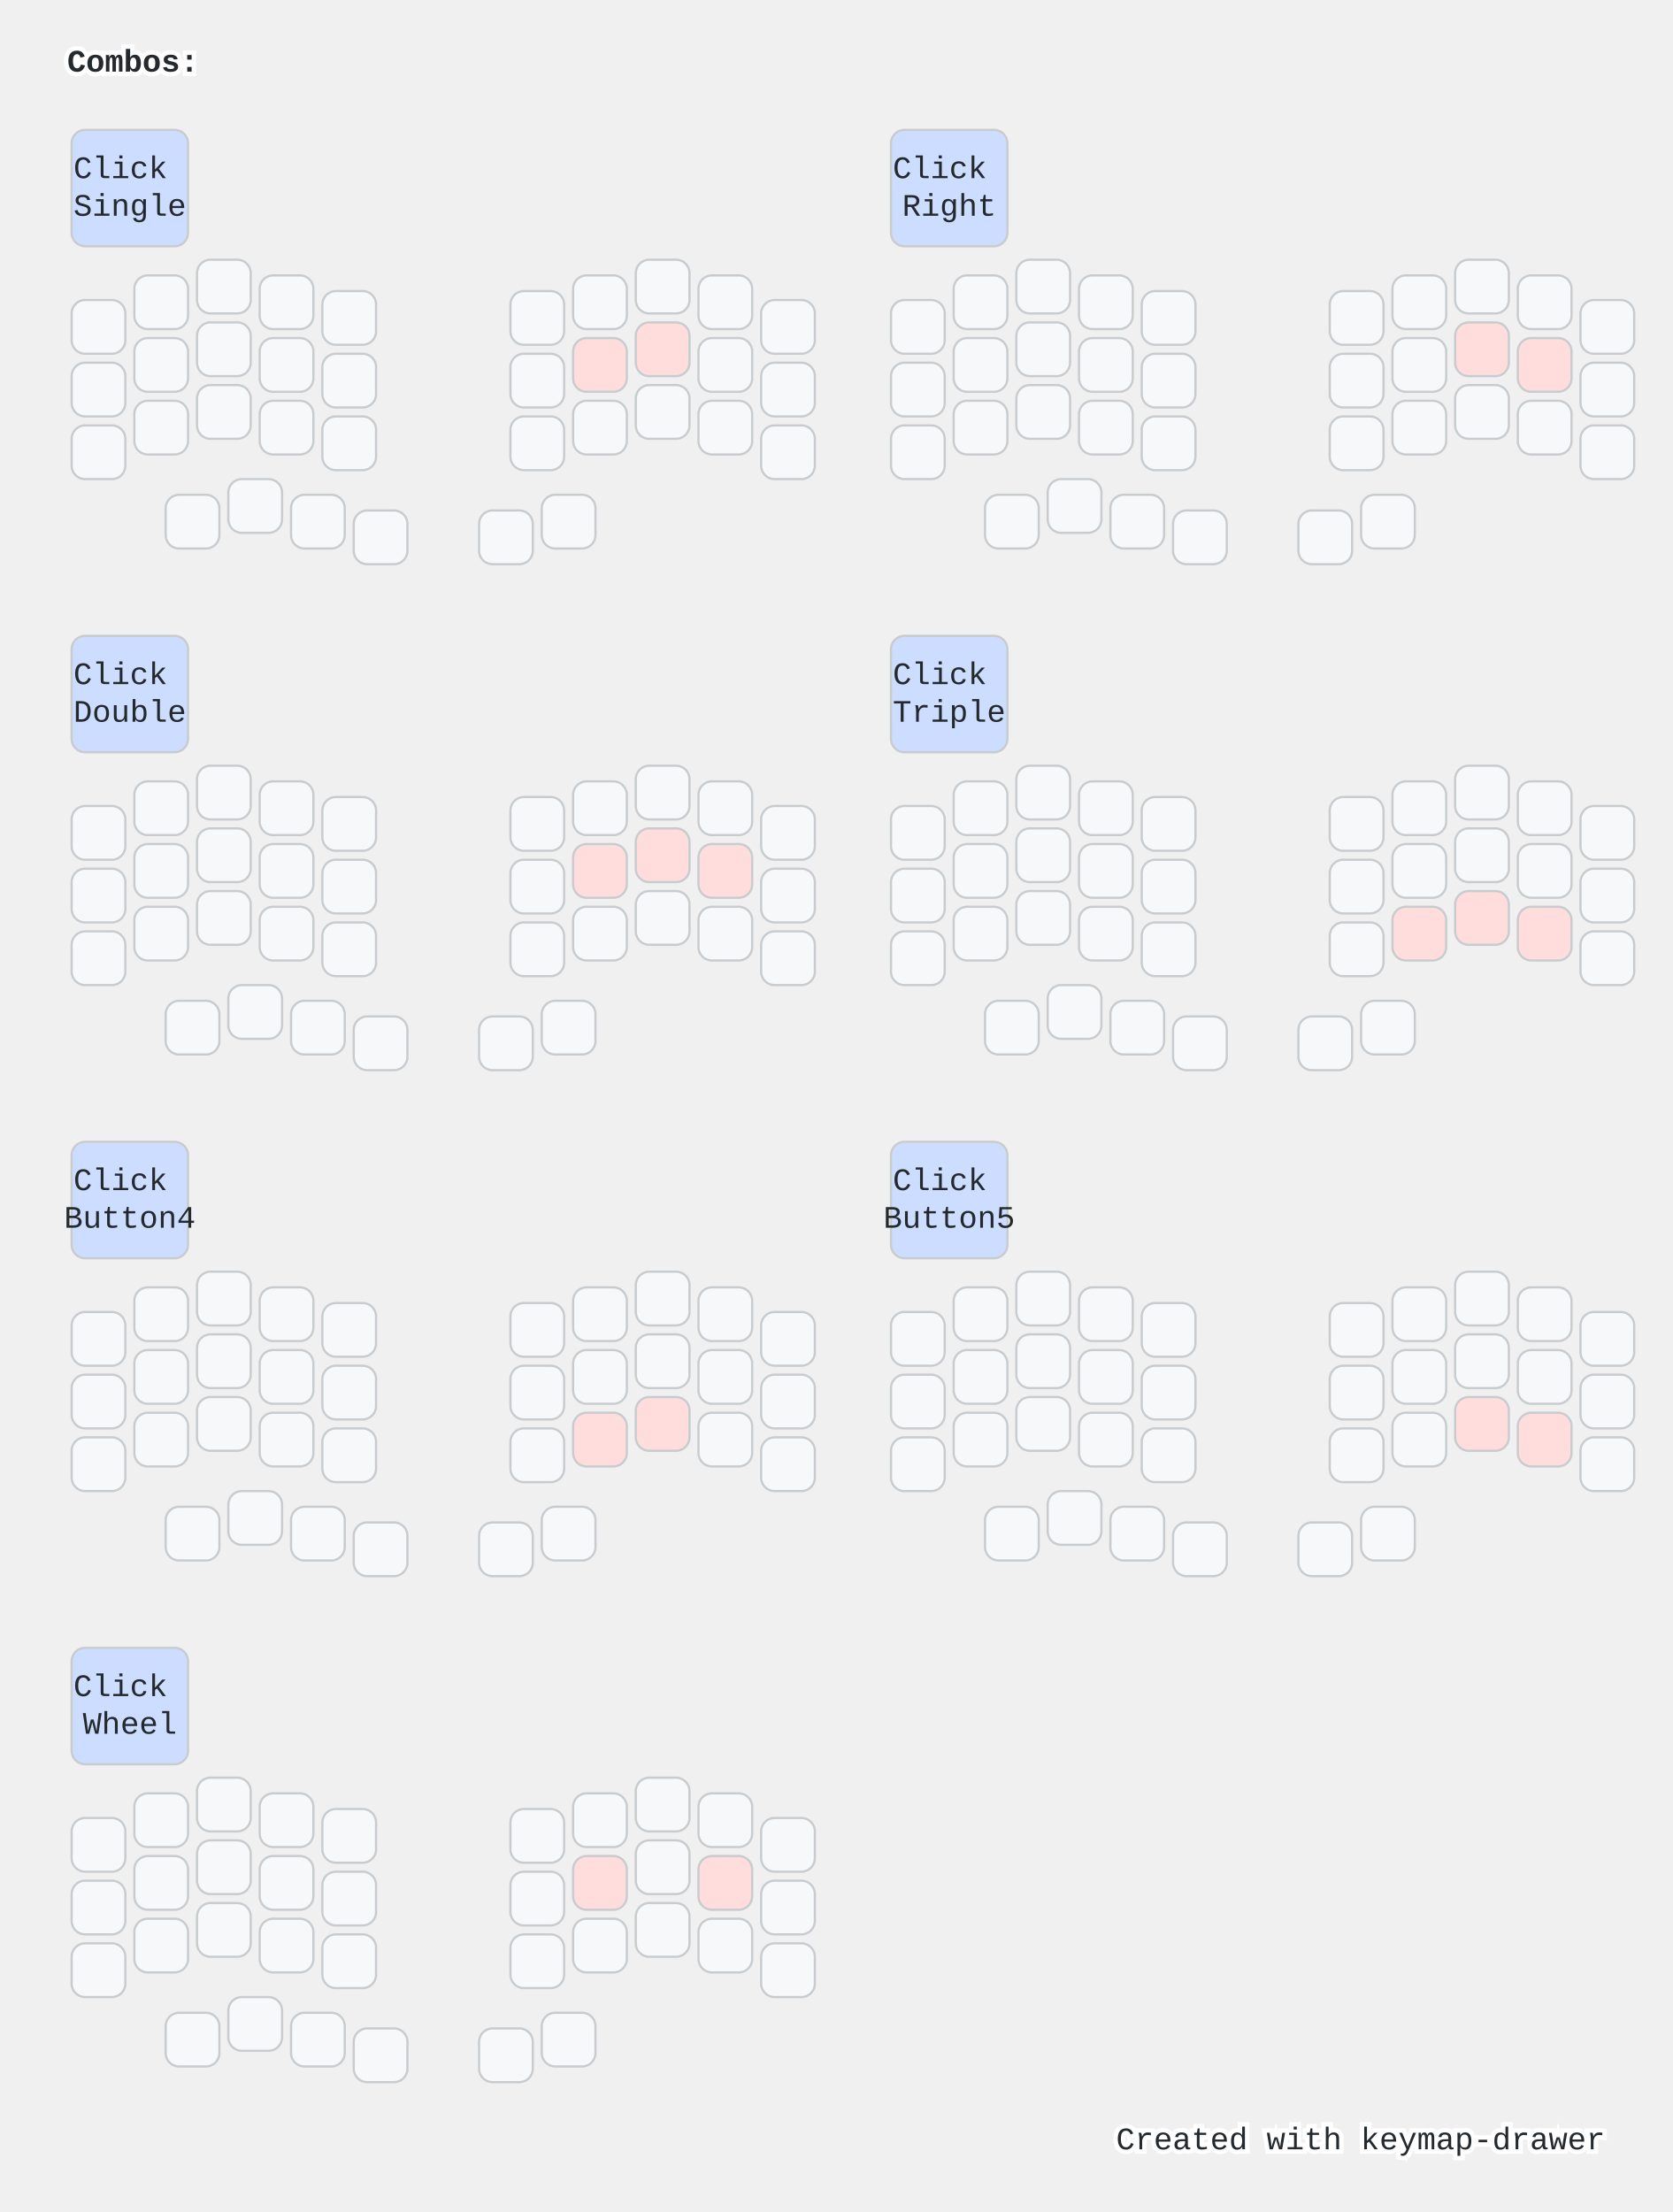
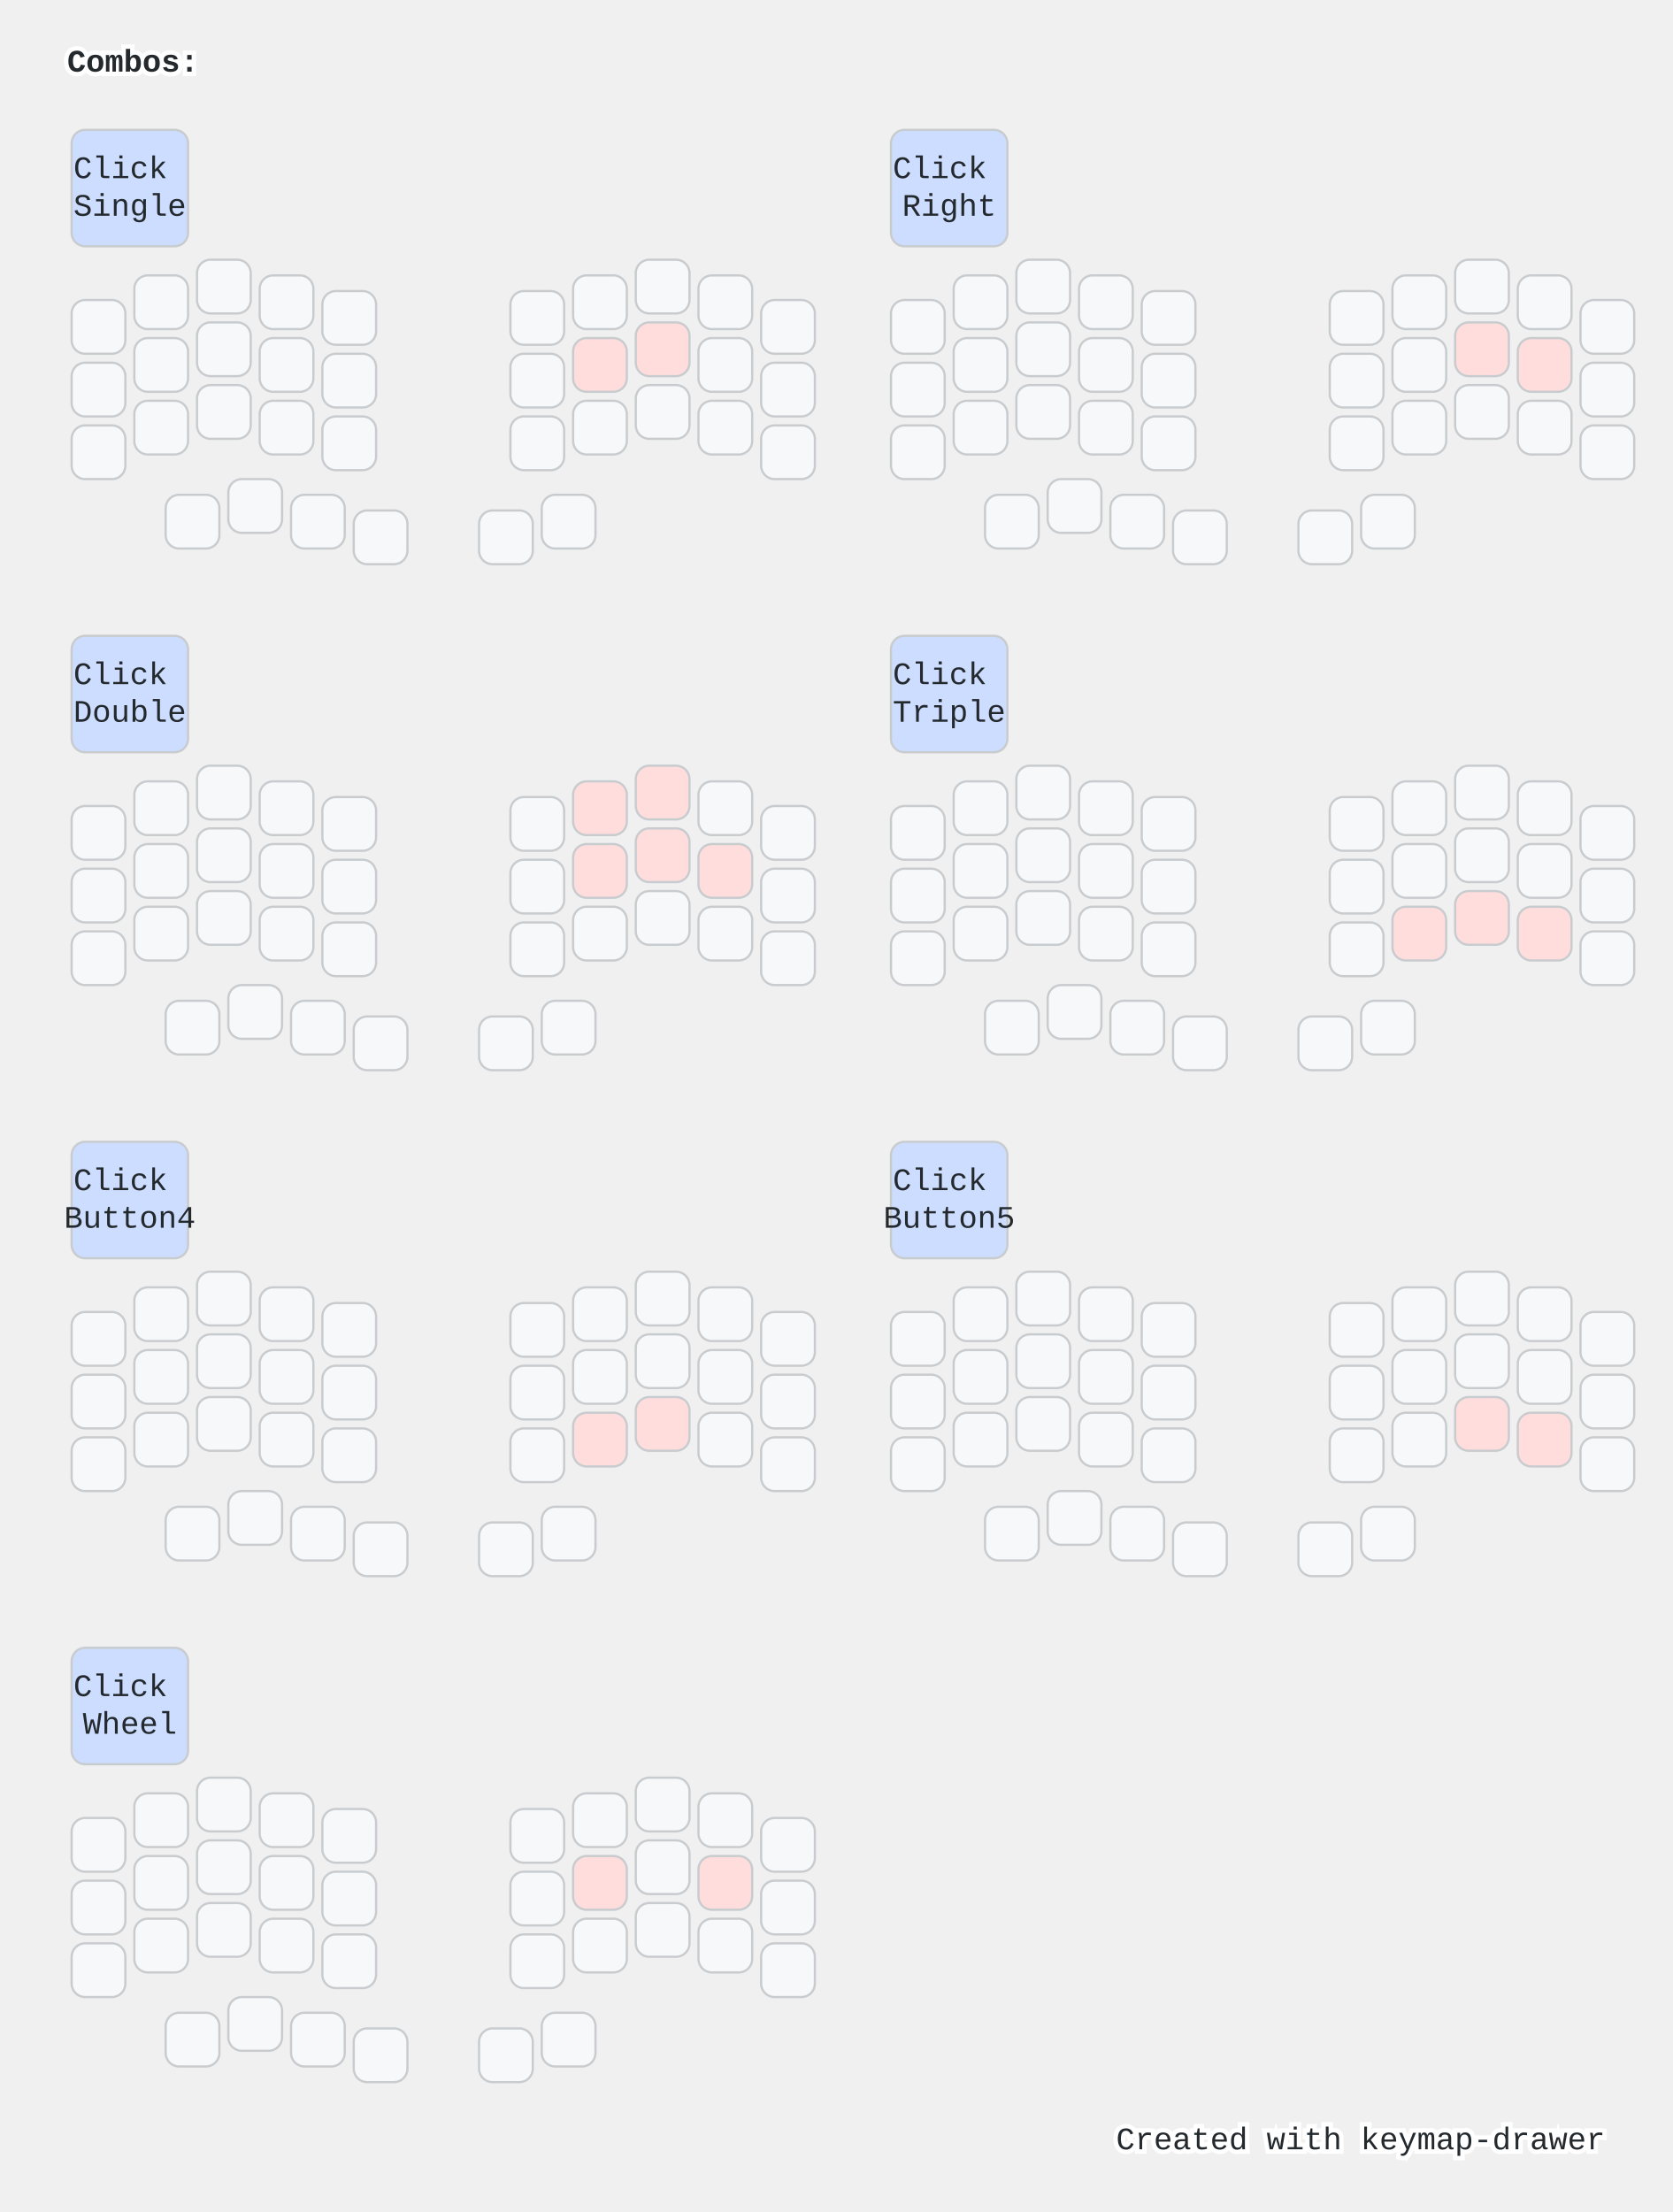
<svg xmlns="http://www.w3.org/2000/svg" width="747" height="988" viewBox="0 0 747 988" class="keymap">
  <style>/* inherit to force styles through use tags */
svg path {
    fill: inherit;
}

/* font and background color specifications */
svg.keymap {
    font-family: SFMono-Regular,Consolas,Liberation Mono,Menlo,monospace;
    font-size: 14px;
    font-kerning: normal;
    text-rendering: optimizeLegibility;
    fill: #24292e;
}

/* default key styling */
rect.key {
    fill: #f6f8fa;
}

rect.key, rect.combo {
    stroke: #c9cccf;
    stroke-width: 1;
}

/* default key side styling, only used is draw_key_sides is set */
rect.side {
    filter: brightness(90%);
}

/* color accent for combo boxes */
rect.combo, rect.combo-separate {
    fill: #cdf;
}

/* color accent for held keys */
rect.held, rect.combo.held {
    fill: #fdd;
}

/* color accent for ghost (optional) keys */
rect.ghost, rect.combo.ghost {
    stroke-dasharray: 4, 4;
    stroke-width: 2;
}

text {
    text-anchor: middle;
    dominant-baseline: middle;
}

/* styling for layer labels */
text.label {
    font-weight: bold;
    text-anchor: start;
    stroke: white;
    stroke-width: 4;
    paint-order: stroke;
}

/* styling for optional footer */
text.footer {
    text-anchor: end;
    dominant-baseline: auto;
    stroke: white;
    stroke-width: 4;
    paint-order: stroke;
}

/* styling for combo tap, and key non-tap label text */
text.combo, text.hold, text.shifted, text.left, text.right {
    font-size: 11px;
}

text.hold {
    text-anchor: middle;
    dominant-baseline: auto;
}

text.shifted {
    text-anchor: middle;
    dominant-baseline: hanging;
}

text.left {
    text-anchor: start;
}

text.right {
    text-anchor: end;
}

text.layer-activator {
    text-decoration: underline;
}

/* styling for hold/shifted label text in combo box */
text.combo.hold, text.combo.shifted, text.combo.left, text.combo.right {
    font-size: 8px;
}

/* lighter symbol for transparent keys */
text.trans {
    fill: #7b7e81;
}

/* styling for combo dendrons */
path.combo {
    stroke-width: 1;
    stroke: gray;
    fill: none;
}

/* Start Tabler Icons Cleanup */
/* cannot use height/width with glyphs */
.icon-tabler &gt; path {
    fill: inherit;
    stroke: inherit;
    stroke-width: 2;
}
/* hide tabler's default box */
.icon-tabler &gt; path[stroke="none"][fill="none"] {
    visibility: hidden;
}
/* End Tabler Icons Cleanup */

@media (prefers-color-scheme: dark) {
svg.keymap { fill: #d1d6db; }
rect.key { fill: #3f4750; }
rect.key, rect.combo { stroke: #60666c; }
rect.combo, rect.combo-separate { fill: #1f3d7a; }
rect.held, rect.combo.held { fill: #854747; }
text.label, text.footer { stroke: black; }
text.trans { fill: #7e8184; }
path.combo { stroke: #7f7f7f; }

}</style>
  <text x="30" y="28" class="label" id="Combos">Combos:</text>
  <g transform="translate(30, 0)" class="layer-combopos-0">
    <g transform="translate(0, 56)">
      <g transform="translate(28, 28)" class="key  combo-separate keypos-0">
        <rect rx="6" ry="6" x="-26" y="-26" width="52" height="52" class="key  combo-separate" />
        <text x="0" y="0" class="key  combo-separate tap">
          <tspan x="0" dy="-0.6em">Click</tspan>
          <tspan x="0" dy="1.2em">Single</tspan>
        </text>
      </g>
      <g transform="translate(14, 90)" class="key keypos-1">
        <rect rx="6" ry="6" x="-12" y="-12" width="24" height="24" class="key" />
      </g>
      <g transform="translate(42, 79)" class="key keypos-2">
        <rect rx="6" ry="6" x="-12" y="-12" width="24" height="24" class="key" />
      </g>
      <g transform="translate(70, 72)" class="key keypos-3">
        <rect rx="6" ry="6" x="-12" y="-12" width="24" height="24" class="key" />
      </g>
      <g transform="translate(98, 79)" class="key keypos-4">
        <rect rx="6" ry="6" x="-12" y="-12" width="24" height="24" class="key" />
      </g>
      <g transform="translate(126, 86)" class="key keypos-5">
        <rect rx="6" ry="6" x="-12" y="-12" width="24" height="24" class="key" />
      </g>
      <g transform="translate(210, 86)" class="key keypos-6">
        <rect rx="6" ry="6" x="-12" y="-12" width="24" height="24" class="key" />
      </g>
      <g transform="translate(238, 79)" class="key keypos-7">
        <rect rx="6" ry="6" x="-12" y="-12" width="24" height="24" class="key" />
      </g>
      <g transform="translate(266, 72)" class="key keypos-8">
        <rect rx="6" ry="6" x="-12" y="-12" width="24" height="24" class="key" />
      </g>
      <g transform="translate(294, 79)" class="key keypos-9">
        <rect rx="6" ry="6" x="-12" y="-12" width="24" height="24" class="key" />
      </g>
      <g transform="translate(322, 90)" class="key keypos-10">
        <rect rx="6" ry="6" x="-12" y="-12" width="24" height="24" class="key" />
      </g>
      <g transform="translate(14, 118)" class="key keypos-11">
        <rect rx="6" ry="6" x="-12" y="-12" width="24" height="24" class="key" />
      </g>
      <g transform="translate(42, 107)" class="key keypos-12">
        <rect rx="6" ry="6" x="-12" y="-12" width="24" height="24" class="key" />
      </g>
      <g transform="translate(70, 100)" class="key keypos-13">
        <rect rx="6" ry="6" x="-12" y="-12" width="24" height="24" class="key" />
      </g>
      <g transform="translate(98, 107)" class="key keypos-14">
        <rect rx="6" ry="6" x="-12" y="-12" width="24" height="24" class="key" />
      </g>
      <g transform="translate(126, 114)" class="key keypos-15">
        <rect rx="6" ry="6" x="-12" y="-12" width="24" height="24" class="key" />
      </g>
      <g transform="translate(210, 114)" class="key keypos-16">
        <rect rx="6" ry="6" x="-12" y="-12" width="24" height="24" class="key" />
      </g>
      <g transform="translate(238, 107)" class="key held keypos-17">
        <rect rx="6" ry="6" x="-12" y="-12" width="24" height="24" class="key held" />
      </g>
      <g transform="translate(266, 100)" class="key held keypos-18">
        <rect rx="6" ry="6" x="-12" y="-12" width="24" height="24" class="key held" />
      </g>
      <g transform="translate(294, 107)" class="key keypos-19">
        <rect rx="6" ry="6" x="-12" y="-12" width="24" height="24" class="key" />
      </g>
      <g transform="translate(322, 118)" class="key keypos-20">
        <rect rx="6" ry="6" x="-12" y="-12" width="24" height="24" class="key" />
      </g>
      <g transform="translate(14, 146)" class="key keypos-21">
        <rect rx="6" ry="6" x="-12" y="-12" width="24" height="24" class="key" />
      </g>
      <g transform="translate(42, 135)" class="key keypos-22">
        <rect rx="6" ry="6" x="-12" y="-12" width="24" height="24" class="key" />
      </g>
      <g transform="translate(70, 128)" class="key keypos-23">
        <rect rx="6" ry="6" x="-12" y="-12" width="24" height="24" class="key" />
      </g>
      <g transform="translate(98, 135)" class="key keypos-24">
        <rect rx="6" ry="6" x="-12" y="-12" width="24" height="24" class="key" />
      </g>
      <g transform="translate(126, 142)" class="key keypos-25">
        <rect rx="6" ry="6" x="-12" y="-12" width="24" height="24" class="key" />
      </g>
      <g transform="translate(210, 142)" class="key keypos-26">
        <rect rx="6" ry="6" x="-12" y="-12" width="24" height="24" class="key" />
      </g>
      <g transform="translate(238, 135)" class="key keypos-27">
        <rect rx="6" ry="6" x="-12" y="-12" width="24" height="24" class="key" />
      </g>
      <g transform="translate(266, 128)" class="key keypos-28">
        <rect rx="6" ry="6" x="-12" y="-12" width="24" height="24" class="key" />
      </g>
      <g transform="translate(294, 135)" class="key keypos-29">
        <rect rx="6" ry="6" x="-12" y="-12" width="24" height="24" class="key" />
      </g>
      <g transform="translate(322, 146)" class="key keypos-30">
        <rect rx="6" ry="6" x="-12" y="-12" width="24" height="24" class="key" />
      </g>
      <g transform="translate(56, 177)" class="key keypos-31">
        <rect rx="6" ry="6" x="-12" y="-12" width="24" height="24" class="key" />
      </g>
      <g transform="translate(84, 170)" class="key keypos-32">
        <rect rx="6" ry="6" x="-12" y="-12" width="24" height="24" class="key" />
      </g>
      <g transform="translate(112, 177)" class="key keypos-33">
        <rect rx="6" ry="6" x="-12" y="-12" width="24" height="24" class="key" />
      </g>
      <g transform="translate(140, 184)" class="key keypos-34">
        <rect rx="6" ry="6" x="-12" y="-12" width="24" height="24" class="key" />
      </g>
      <g transform="translate(196, 184)" class="key keypos-35">
        <rect rx="6" ry="6" x="-12" y="-12" width="24" height="24" class="key" />
      </g>
      <g transform="translate(224, 177)" class="key keypos-36">
        <rect rx="6" ry="6" x="-12" y="-12" width="24" height="24" class="key" />
      </g>
    </g>
  </g>
  <g transform="translate(396, 0)" class="layer-combopos-1">
    <g transform="translate(0, 56)">
      <g transform="translate(28, 28)" class="key  combo-separate keypos-0">
        <rect rx="6" ry="6" x="-26" y="-26" width="52" height="52" class="key  combo-separate" />
        <text x="0" y="0" class="key  combo-separate tap">
          <tspan x="0" dy="-0.6em">Click</tspan>
          <tspan x="0" dy="1.2em">Right</tspan>
        </text>
      </g>
      <g transform="translate(14, 90)" class="key keypos-1">
        <rect rx="6" ry="6" x="-12" y="-12" width="24" height="24" class="key" />
      </g>
      <g transform="translate(42, 79)" class="key keypos-2">
        <rect rx="6" ry="6" x="-12" y="-12" width="24" height="24" class="key" />
      </g>
      <g transform="translate(70, 72)" class="key keypos-3">
        <rect rx="6" ry="6" x="-12" y="-12" width="24" height="24" class="key" />
      </g>
      <g transform="translate(98, 79)" class="key keypos-4">
        <rect rx="6" ry="6" x="-12" y="-12" width="24" height="24" class="key" />
      </g>
      <g transform="translate(126, 86)" class="key keypos-5">
        <rect rx="6" ry="6" x="-12" y="-12" width="24" height="24" class="key" />
      </g>
      <g transform="translate(210, 86)" class="key keypos-6">
        <rect rx="6" ry="6" x="-12" y="-12" width="24" height="24" class="key" />
      </g>
      <g transform="translate(238, 79)" class="key keypos-7">
        <rect rx="6" ry="6" x="-12" y="-12" width="24" height="24" class="key" />
      </g>
      <g transform="translate(266, 72)" class="key keypos-8">
        <rect rx="6" ry="6" x="-12" y="-12" width="24" height="24" class="key" />
      </g>
      <g transform="translate(294, 79)" class="key keypos-9">
        <rect rx="6" ry="6" x="-12" y="-12" width="24" height="24" class="key" />
      </g>
      <g transform="translate(322, 90)" class="key keypos-10">
        <rect rx="6" ry="6" x="-12" y="-12" width="24" height="24" class="key" />
      </g>
      <g transform="translate(14, 118)" class="key keypos-11">
        <rect rx="6" ry="6" x="-12" y="-12" width="24" height="24" class="key" />
      </g>
      <g transform="translate(42, 107)" class="key keypos-12">
        <rect rx="6" ry="6" x="-12" y="-12" width="24" height="24" class="key" />
      </g>
      <g transform="translate(70, 100)" class="key keypos-13">
        <rect rx="6" ry="6" x="-12" y="-12" width="24" height="24" class="key" />
      </g>
      <g transform="translate(98, 107)" class="key keypos-14">
        <rect rx="6" ry="6" x="-12" y="-12" width="24" height="24" class="key" />
      </g>
      <g transform="translate(126, 114)" class="key keypos-15">
        <rect rx="6" ry="6" x="-12" y="-12" width="24" height="24" class="key" />
      </g>
      <g transform="translate(210, 114)" class="key keypos-16">
        <rect rx="6" ry="6" x="-12" y="-12" width="24" height="24" class="key" />
      </g>
      <g transform="translate(238, 107)" class="key keypos-17">
        <rect rx="6" ry="6" x="-12" y="-12" width="24" height="24" class="key" />
      </g>
      <g transform="translate(266, 100)" class="key held keypos-18">
        <rect rx="6" ry="6" x="-12" y="-12" width="24" height="24" class="key held" />
      </g>
      <g transform="translate(294, 107)" class="key held keypos-19">
        <rect rx="6" ry="6" x="-12" y="-12" width="24" height="24" class="key held" />
      </g>
      <g transform="translate(322, 118)" class="key keypos-20">
        <rect rx="6" ry="6" x="-12" y="-12" width="24" height="24" class="key" />
      </g>
      <g transform="translate(14, 146)" class="key keypos-21">
        <rect rx="6" ry="6" x="-12" y="-12" width="24" height="24" class="key" />
      </g>
      <g transform="translate(42, 135)" class="key keypos-22">
        <rect rx="6" ry="6" x="-12" y="-12" width="24" height="24" class="key" />
      </g>
      <g transform="translate(70, 128)" class="key keypos-23">
        <rect rx="6" ry="6" x="-12" y="-12" width="24" height="24" class="key" />
      </g>
      <g transform="translate(98, 135)" class="key keypos-24">
        <rect rx="6" ry="6" x="-12" y="-12" width="24" height="24" class="key" />
      </g>
      <g transform="translate(126, 142)" class="key keypos-25">
        <rect rx="6" ry="6" x="-12" y="-12" width="24" height="24" class="key" />
      </g>
      <g transform="translate(210, 142)" class="key keypos-26">
        <rect rx="6" ry="6" x="-12" y="-12" width="24" height="24" class="key" />
      </g>
      <g transform="translate(238, 135)" class="key keypos-27">
        <rect rx="6" ry="6" x="-12" y="-12" width="24" height="24" class="key" />
      </g>
      <g transform="translate(266, 128)" class="key keypos-28">
        <rect rx="6" ry="6" x="-12" y="-12" width="24" height="24" class="key" />
      </g>
      <g transform="translate(294, 135)" class="key keypos-29">
        <rect rx="6" ry="6" x="-12" y="-12" width="24" height="24" class="key" />
      </g>
      <g transform="translate(322, 146)" class="key keypos-30">
        <rect rx="6" ry="6" x="-12" y="-12" width="24" height="24" class="key" />
      </g>
      <g transform="translate(56, 177)" class="key keypos-31">
        <rect rx="6" ry="6" x="-12" y="-12" width="24" height="24" class="key" />
      </g>
      <g transform="translate(84, 170)" class="key keypos-32">
        <rect rx="6" ry="6" x="-12" y="-12" width="24" height="24" class="key" />
      </g>
      <g transform="translate(112, 177)" class="key keypos-33">
        <rect rx="6" ry="6" x="-12" y="-12" width="24" height="24" class="key" />
      </g>
      <g transform="translate(140, 184)" class="key keypos-34">
        <rect rx="6" ry="6" x="-12" y="-12" width="24" height="24" class="key" />
      </g>
      <g transform="translate(196, 184)" class="key keypos-35">
        <rect rx="6" ry="6" x="-12" y="-12" width="24" height="24" class="key" />
      </g>
      <g transform="translate(224, 177)" class="key keypos-36">
        <rect rx="6" ry="6" x="-12" y="-12" width="24" height="24" class="key" />
      </g>
    </g>
  </g>
  <g transform="translate(30, 254)" class="layer-combopos-2">
    <g transform="translate(0, 28)">
      <g transform="translate(28, 28)" class="key  combo-separate keypos-0">
        <rect rx="6" ry="6" x="-26" y="-26" width="52" height="52" class="key  combo-separate" />
        <text x="0" y="0" class="key  combo-separate tap">
          <tspan x="0" dy="-0.6em">Click</tspan>
          <tspan x="0" dy="1.2em">Double</tspan>
        </text>
      </g>
      <g transform="translate(14, 90)" class="key keypos-1">
        <rect rx="6" ry="6" x="-12" y="-12" width="24" height="24" class="key" />
      </g>
      <g transform="translate(42, 79)" class="key keypos-2">
        <rect rx="6" ry="6" x="-12" y="-12" width="24" height="24" class="key" />
      </g>
      <g transform="translate(70, 72)" class="key keypos-3">
        <rect rx="6" ry="6" x="-12" y="-12" width="24" height="24" class="key" />
      </g>
      <g transform="translate(98, 79)" class="key keypos-4">
        <rect rx="6" ry="6" x="-12" y="-12" width="24" height="24" class="key" />
      </g>
      <g transform="translate(126, 86)" class="key keypos-5">
        <rect rx="6" ry="6" x="-12" y="-12" width="24" height="24" class="key" />
      </g>
      <g transform="translate(210, 86)" class="key keypos-6">
        <rect rx="6" ry="6" x="-12" y="-12" width="24" height="24" class="key" />
      </g>
      <g transform="translate(238, 79)" class="key keypos-7">
-         <rect rx="6" ry="6" x="-12" y="-12" width="24" height="24" class="key" />
+         <rect rx="6" ry="6" x="-12" y="-12" width="24" height="24" class="key held" />
      </g>
      <g transform="translate(266, 72)" class="key keypos-8">
-         <rect rx="6" ry="6" x="-12" y="-12" width="24" height="24" class="key" />
+         <rect rx="6" ry="6" x="-12" y="-12" width="24" height="24" class="key held" />
      </g>
      <g transform="translate(294, 79)" class="key keypos-9">
        <rect rx="6" ry="6" x="-12" y="-12" width="24" height="24" class="key" />
      </g>
      <g transform="translate(322, 90)" class="key keypos-10">
        <rect rx="6" ry="6" x="-12" y="-12" width="24" height="24" class="key" />
      </g>
      <g transform="translate(14, 118)" class="key keypos-11">
        <rect rx="6" ry="6" x="-12" y="-12" width="24" height="24" class="key" />
      </g>
      <g transform="translate(42, 107)" class="key keypos-12">
        <rect rx="6" ry="6" x="-12" y="-12" width="24" height="24" class="key" />
      </g>
      <g transform="translate(70, 100)" class="key keypos-13">
        <rect rx="6" ry="6" x="-12" y="-12" width="24" height="24" class="key" />
      </g>
      <g transform="translate(98, 107)" class="key keypos-14">
        <rect rx="6" ry="6" x="-12" y="-12" width="24" height="24" class="key" />
      </g>
      <g transform="translate(126, 114)" class="key keypos-15">
        <rect rx="6" ry="6" x="-12" y="-12" width="24" height="24" class="key" />
      </g>
      <g transform="translate(210, 114)" class="key keypos-16">
        <rect rx="6" ry="6" x="-12" y="-12" width="24" height="24" class="key" />
      </g>
      <g transform="translate(238, 107)" class="key held keypos-17">
        <rect rx="6" ry="6" x="-12" y="-12" width="24" height="24" class="key held" />
      </g>
      <g transform="translate(266, 100)" class="key held keypos-18">
        <rect rx="6" ry="6" x="-12" y="-12" width="24" height="24" class="key held" />
      </g>
      <g transform="translate(294, 107)" class="key held keypos-19">
        <rect rx="6" ry="6" x="-12" y="-12" width="24" height="24" class="key held" />
      </g>
      <g transform="translate(322, 118)" class="key keypos-20">
        <rect rx="6" ry="6" x="-12" y="-12" width="24" height="24" class="key" />
      </g>
      <g transform="translate(14, 146)" class="key keypos-21">
        <rect rx="6" ry="6" x="-12" y="-12" width="24" height="24" class="key" />
      </g>
      <g transform="translate(42, 135)" class="key keypos-22">
        <rect rx="6" ry="6" x="-12" y="-12" width="24" height="24" class="key" />
      </g>
      <g transform="translate(70, 128)" class="key keypos-23">
        <rect rx="6" ry="6" x="-12" y="-12" width="24" height="24" class="key" />
      </g>
      <g transform="translate(98, 135)" class="key keypos-24">
        <rect rx="6" ry="6" x="-12" y="-12" width="24" height="24" class="key" />
      </g>
      <g transform="translate(126, 142)" class="key keypos-25">
        <rect rx="6" ry="6" x="-12" y="-12" width="24" height="24" class="key" />
      </g>
      <g transform="translate(210, 142)" class="key keypos-26">
        <rect rx="6" ry="6" x="-12" y="-12" width="24" height="24" class="key" />
      </g>
      <g transform="translate(238, 135)" class="key keypos-27">
        <rect rx="6" ry="6" x="-12" y="-12" width="24" height="24" class="key" />
      </g>
      <g transform="translate(266, 128)" class="key keypos-28">
        <rect rx="6" ry="6" x="-12" y="-12" width="24" height="24" class="key" />
      </g>
      <g transform="translate(294, 135)" class="key keypos-29">
        <rect rx="6" ry="6" x="-12" y="-12" width="24" height="24" class="key" />
      </g>
      <g transform="translate(322, 146)" class="key keypos-30">
        <rect rx="6" ry="6" x="-12" y="-12" width="24" height="24" class="key" />
      </g>
      <g transform="translate(56, 177)" class="key keypos-31">
        <rect rx="6" ry="6" x="-12" y="-12" width="24" height="24" class="key" />
      </g>
      <g transform="translate(84, 170)" class="key keypos-32">
        <rect rx="6" ry="6" x="-12" y="-12" width="24" height="24" class="key" />
      </g>
      <g transform="translate(112, 177)" class="key keypos-33">
        <rect rx="6" ry="6" x="-12" y="-12" width="24" height="24" class="key" />
      </g>
      <g transform="translate(140, 184)" class="key keypos-34">
        <rect rx="6" ry="6" x="-12" y="-12" width="24" height="24" class="key" />
      </g>
      <g transform="translate(196, 184)" class="key keypos-35">
        <rect rx="6" ry="6" x="-12" y="-12" width="24" height="24" class="key" />
      </g>
      <g transform="translate(224, 177)" class="key keypos-36">
        <rect rx="6" ry="6" x="-12" y="-12" width="24" height="24" class="key" />
      </g>
    </g>
  </g>
  <g transform="translate(396, 254)" class="layer-combopos-3">
    <g transform="translate(0, 28)">
      <g transform="translate(28, 28)" class="key  combo-separate keypos-0">
        <rect rx="6" ry="6" x="-26" y="-26" width="52" height="52" class="key  combo-separate" />
        <text x="0" y="0" class="key  combo-separate tap">
          <tspan x="0" dy="-0.6em">Click</tspan>
          <tspan x="0" dy="1.2em">Triple</tspan>
        </text>
      </g>
      <g transform="translate(14, 90)" class="key keypos-1">
        <rect rx="6" ry="6" x="-12" y="-12" width="24" height="24" class="key" />
      </g>
      <g transform="translate(42, 79)" class="key keypos-2">
        <rect rx="6" ry="6" x="-12" y="-12" width="24" height="24" class="key" />
      </g>
      <g transform="translate(70, 72)" class="key keypos-3">
        <rect rx="6" ry="6" x="-12" y="-12" width="24" height="24" class="key" />
      </g>
      <g transform="translate(98, 79)" class="key keypos-4">
        <rect rx="6" ry="6" x="-12" y="-12" width="24" height="24" class="key" />
      </g>
      <g transform="translate(126, 86)" class="key keypos-5">
        <rect rx="6" ry="6" x="-12" y="-12" width="24" height="24" class="key" />
      </g>
      <g transform="translate(210, 86)" class="key keypos-6">
        <rect rx="6" ry="6" x="-12" y="-12" width="24" height="24" class="key" />
      </g>
      <g transform="translate(238, 79)" class="key keypos-7">
        <rect rx="6" ry="6" x="-12" y="-12" width="24" height="24" class="key" />
      </g>
      <g transform="translate(266, 72)" class="key keypos-8">
        <rect rx="6" ry="6" x="-12" y="-12" width="24" height="24" class="key" />
      </g>
      <g transform="translate(294, 79)" class="key keypos-9">
        <rect rx="6" ry="6" x="-12" y="-12" width="24" height="24" class="key" />
      </g>
      <g transform="translate(322, 90)" class="key keypos-10">
        <rect rx="6" ry="6" x="-12" y="-12" width="24" height="24" class="key" />
      </g>
      <g transform="translate(14, 118)" class="key keypos-11">
        <rect rx="6" ry="6" x="-12" y="-12" width="24" height="24" class="key" />
      </g>
      <g transform="translate(42, 107)" class="key keypos-12">
        <rect rx="6" ry="6" x="-12" y="-12" width="24" height="24" class="key" />
      </g>
      <g transform="translate(70, 100)" class="key keypos-13">
        <rect rx="6" ry="6" x="-12" y="-12" width="24" height="24" class="key" />
      </g>
      <g transform="translate(98, 107)" class="key keypos-14">
        <rect rx="6" ry="6" x="-12" y="-12" width="24" height="24" class="key" />
      </g>
      <g transform="translate(126, 114)" class="key keypos-15">
        <rect rx="6" ry="6" x="-12" y="-12" width="24" height="24" class="key" />
      </g>
      <g transform="translate(210, 114)" class="key keypos-16">
        <rect rx="6" ry="6" x="-12" y="-12" width="24" height="24" class="key" />
      </g>
      <g transform="translate(238, 107)" class="key keypos-17">
        <rect rx="6" ry="6" x="-12" y="-12" width="24" height="24" class="key" />
      </g>
      <g transform="translate(266, 100)" class="key keypos-18">
        <rect rx="6" ry="6" x="-12" y="-12" width="24" height="24" class="key" />
      </g>
      <g transform="translate(294, 107)" class="key keypos-19">
        <rect rx="6" ry="6" x="-12" y="-12" width="24" height="24" class="key" />
      </g>
      <g transform="translate(322, 118)" class="key keypos-20">
        <rect rx="6" ry="6" x="-12" y="-12" width="24" height="24" class="key" />
      </g>
      <g transform="translate(14, 146)" class="key keypos-21">
        <rect rx="6" ry="6" x="-12" y="-12" width="24" height="24" class="key" />
      </g>
      <g transform="translate(42, 135)" class="key keypos-22">
        <rect rx="6" ry="6" x="-12" y="-12" width="24" height="24" class="key" />
      </g>
      <g transform="translate(70, 128)" class="key keypos-23">
        <rect rx="6" ry="6" x="-12" y="-12" width="24" height="24" class="key" />
      </g>
      <g transform="translate(98, 135)" class="key keypos-24">
        <rect rx="6" ry="6" x="-12" y="-12" width="24" height="24" class="key" />
      </g>
      <g transform="translate(126, 142)" class="key keypos-25">
        <rect rx="6" ry="6" x="-12" y="-12" width="24" height="24" class="key" />
      </g>
      <g transform="translate(210, 142)" class="key keypos-26">
        <rect rx="6" ry="6" x="-12" y="-12" width="24" height="24" class="key" />
      </g>
      <g transform="translate(238, 135)" class="key held keypos-27">
        <rect rx="6" ry="6" x="-12" y="-12" width="24" height="24" class="key held" />
      </g>
      <g transform="translate(266, 128)" class="key held keypos-28">
        <rect rx="6" ry="6" x="-12" y="-12" width="24" height="24" class="key held" />
      </g>
      <g transform="translate(294, 135)" class="key held keypos-29">
        <rect rx="6" ry="6" x="-12" y="-12" width="24" height="24" class="key held" />
      </g>
      <g transform="translate(322, 146)" class="key keypos-30">
        <rect rx="6" ry="6" x="-12" y="-12" width="24" height="24" class="key" />
      </g>
      <g transform="translate(56, 177)" class="key keypos-31">
        <rect rx="6" ry="6" x="-12" y="-12" width="24" height="24" class="key" />
      </g>
      <g transform="translate(84, 170)" class="key keypos-32">
        <rect rx="6" ry="6" x="-12" y="-12" width="24" height="24" class="key" />
      </g>
      <g transform="translate(112, 177)" class="key keypos-33">
        <rect rx="6" ry="6" x="-12" y="-12" width="24" height="24" class="key" />
      </g>
      <g transform="translate(140, 184)" class="key keypos-34">
        <rect rx="6" ry="6" x="-12" y="-12" width="24" height="24" class="key" />
      </g>
      <g transform="translate(196, 184)" class="key keypos-35">
        <rect rx="6" ry="6" x="-12" y="-12" width="24" height="24" class="key" />
      </g>
      <g transform="translate(224, 177)" class="key keypos-36">
        <rect rx="6" ry="6" x="-12" y="-12" width="24" height="24" class="key" />
      </g>
    </g>
  </g>
  <g transform="translate(30, 480)" class="layer-combopos-4">
    <g transform="translate(0, 28)">
      <g transform="translate(28, 28)" class="key  combo-separate keypos-0">
        <rect rx="6" ry="6" x="-26" y="-26" width="52" height="52" class="key  combo-separate" />
        <text x="0" y="0" class="key  combo-separate tap">
          <tspan x="0" dy="-0.6em">Click</tspan>
          <tspan x="0" dy="1.2em">Button4</tspan>
        </text>
      </g>
      <g transform="translate(14, 90)" class="key keypos-1">
        <rect rx="6" ry="6" x="-12" y="-12" width="24" height="24" class="key" />
      </g>
      <g transform="translate(42, 79)" class="key keypos-2">
        <rect rx="6" ry="6" x="-12" y="-12" width="24" height="24" class="key" />
      </g>
      <g transform="translate(70, 72)" class="key keypos-3">
        <rect rx="6" ry="6" x="-12" y="-12" width="24" height="24" class="key" />
      </g>
      <g transform="translate(98, 79)" class="key keypos-4">
        <rect rx="6" ry="6" x="-12" y="-12" width="24" height="24" class="key" />
      </g>
      <g transform="translate(126, 86)" class="key keypos-5">
        <rect rx="6" ry="6" x="-12" y="-12" width="24" height="24" class="key" />
      </g>
      <g transform="translate(210, 86)" class="key keypos-6">
        <rect rx="6" ry="6" x="-12" y="-12" width="24" height="24" class="key" />
      </g>
      <g transform="translate(238, 79)" class="key keypos-7">
        <rect rx="6" ry="6" x="-12" y="-12" width="24" height="24" class="key" />
      </g>
      <g transform="translate(266, 72)" class="key keypos-8">
        <rect rx="6" ry="6" x="-12" y="-12" width="24" height="24" class="key" />
      </g>
      <g transform="translate(294, 79)" class="key keypos-9">
        <rect rx="6" ry="6" x="-12" y="-12" width="24" height="24" class="key" />
      </g>
      <g transform="translate(322, 90)" class="key keypos-10">
        <rect rx="6" ry="6" x="-12" y="-12" width="24" height="24" class="key" />
      </g>
      <g transform="translate(14, 118)" class="key keypos-11">
        <rect rx="6" ry="6" x="-12" y="-12" width="24" height="24" class="key" />
      </g>
      <g transform="translate(42, 107)" class="key keypos-12">
        <rect rx="6" ry="6" x="-12" y="-12" width="24" height="24" class="key" />
      </g>
      <g transform="translate(70, 100)" class="key keypos-13">
        <rect rx="6" ry="6" x="-12" y="-12" width="24" height="24" class="key" />
      </g>
      <g transform="translate(98, 107)" class="key keypos-14">
        <rect rx="6" ry="6" x="-12" y="-12" width="24" height="24" class="key" />
      </g>
      <g transform="translate(126, 114)" class="key keypos-15">
        <rect rx="6" ry="6" x="-12" y="-12" width="24" height="24" class="key" />
      </g>
      <g transform="translate(210, 114)" class="key keypos-16">
        <rect rx="6" ry="6" x="-12" y="-12" width="24" height="24" class="key" />
      </g>
      <g transform="translate(238, 107)" class="key keypos-17">
        <rect rx="6" ry="6" x="-12" y="-12" width="24" height="24" class="key" />
      </g>
      <g transform="translate(266, 100)" class="key keypos-18">
        <rect rx="6" ry="6" x="-12" y="-12" width="24" height="24" class="key" />
      </g>
      <g transform="translate(294, 107)" class="key keypos-19">
        <rect rx="6" ry="6" x="-12" y="-12" width="24" height="24" class="key" />
      </g>
      <g transform="translate(322, 118)" class="key keypos-20">
        <rect rx="6" ry="6" x="-12" y="-12" width="24" height="24" class="key" />
      </g>
      <g transform="translate(14, 146)" class="key keypos-21">
        <rect rx="6" ry="6" x="-12" y="-12" width="24" height="24" class="key" />
      </g>
      <g transform="translate(42, 135)" class="key keypos-22">
        <rect rx="6" ry="6" x="-12" y="-12" width="24" height="24" class="key" />
      </g>
      <g transform="translate(70, 128)" class="key keypos-23">
        <rect rx="6" ry="6" x="-12" y="-12" width="24" height="24" class="key" />
      </g>
      <g transform="translate(98, 135)" class="key keypos-24">
        <rect rx="6" ry="6" x="-12" y="-12" width="24" height="24" class="key" />
      </g>
      <g transform="translate(126, 142)" class="key keypos-25">
        <rect rx="6" ry="6" x="-12" y="-12" width="24" height="24" class="key" />
      </g>
      <g transform="translate(210, 142)" class="key keypos-26">
        <rect rx="6" ry="6" x="-12" y="-12" width="24" height="24" class="key" />
      </g>
      <g transform="translate(238, 135)" class="key held keypos-27">
        <rect rx="6" ry="6" x="-12" y="-12" width="24" height="24" class="key held" />
      </g>
      <g transform="translate(266, 128)" class="key held keypos-28">
        <rect rx="6" ry="6" x="-12" y="-12" width="24" height="24" class="key held" />
      </g>
      <g transform="translate(294, 135)" class="key keypos-29">
        <rect rx="6" ry="6" x="-12" y="-12" width="24" height="24" class="key" />
      </g>
      <g transform="translate(322, 146)" class="key keypos-30">
        <rect rx="6" ry="6" x="-12" y="-12" width="24" height="24" class="key" />
      </g>
      <g transform="translate(56, 177)" class="key keypos-31">
        <rect rx="6" ry="6" x="-12" y="-12" width="24" height="24" class="key" />
      </g>
      <g transform="translate(84, 170)" class="key keypos-32">
        <rect rx="6" ry="6" x="-12" y="-12" width="24" height="24" class="key" />
      </g>
      <g transform="translate(112, 177)" class="key keypos-33">
        <rect rx="6" ry="6" x="-12" y="-12" width="24" height="24" class="key" />
      </g>
      <g transform="translate(140, 184)" class="key keypos-34">
        <rect rx="6" ry="6" x="-12" y="-12" width="24" height="24" class="key" />
      </g>
      <g transform="translate(196, 184)" class="key keypos-35">
        <rect rx="6" ry="6" x="-12" y="-12" width="24" height="24" class="key" />
      </g>
      <g transform="translate(224, 177)" class="key keypos-36">
        <rect rx="6" ry="6" x="-12" y="-12" width="24" height="24" class="key" />
      </g>
    </g>
  </g>
  <g transform="translate(396, 480)" class="layer-combopos-5">
    <g transform="translate(0, 28)">
      <g transform="translate(28, 28)" class="key  combo-separate keypos-0">
        <rect rx="6" ry="6" x="-26" y="-26" width="52" height="52" class="key  combo-separate" />
        <text x="0" y="0" class="key  combo-separate tap">
          <tspan x="0" dy="-0.6em">Click</tspan>
          <tspan x="0" dy="1.2em">Button5</tspan>
        </text>
      </g>
      <g transform="translate(14, 90)" class="key keypos-1">
        <rect rx="6" ry="6" x="-12" y="-12" width="24" height="24" class="key" />
      </g>
      <g transform="translate(42, 79)" class="key keypos-2">
        <rect rx="6" ry="6" x="-12" y="-12" width="24" height="24" class="key" />
      </g>
      <g transform="translate(70, 72)" class="key keypos-3">
        <rect rx="6" ry="6" x="-12" y="-12" width="24" height="24" class="key" />
      </g>
      <g transform="translate(98, 79)" class="key keypos-4">
        <rect rx="6" ry="6" x="-12" y="-12" width="24" height="24" class="key" />
      </g>
      <g transform="translate(126, 86)" class="key keypos-5">
        <rect rx="6" ry="6" x="-12" y="-12" width="24" height="24" class="key" />
      </g>
      <g transform="translate(210, 86)" class="key keypos-6">
        <rect rx="6" ry="6" x="-12" y="-12" width="24" height="24" class="key" />
      </g>
      <g transform="translate(238, 79)" class="key keypos-7">
        <rect rx="6" ry="6" x="-12" y="-12" width="24" height="24" class="key" />
      </g>
      <g transform="translate(266, 72)" class="key keypos-8">
        <rect rx="6" ry="6" x="-12" y="-12" width="24" height="24" class="key" />
      </g>
      <g transform="translate(294, 79)" class="key keypos-9">
        <rect rx="6" ry="6" x="-12" y="-12" width="24" height="24" class="key" />
      </g>
      <g transform="translate(322, 90)" class="key keypos-10">
        <rect rx="6" ry="6" x="-12" y="-12" width="24" height="24" class="key" />
      </g>
      <g transform="translate(14, 118)" class="key keypos-11">
        <rect rx="6" ry="6" x="-12" y="-12" width="24" height="24" class="key" />
      </g>
      <g transform="translate(42, 107)" class="key keypos-12">
        <rect rx="6" ry="6" x="-12" y="-12" width="24" height="24" class="key" />
      </g>
      <g transform="translate(70, 100)" class="key keypos-13">
        <rect rx="6" ry="6" x="-12" y="-12" width="24" height="24" class="key" />
      </g>
      <g transform="translate(98, 107)" class="key keypos-14">
        <rect rx="6" ry="6" x="-12" y="-12" width="24" height="24" class="key" />
      </g>
      <g transform="translate(126, 114)" class="key keypos-15">
        <rect rx="6" ry="6" x="-12" y="-12" width="24" height="24" class="key" />
      </g>
      <g transform="translate(210, 114)" class="key keypos-16">
        <rect rx="6" ry="6" x="-12" y="-12" width="24" height="24" class="key" />
      </g>
      <g transform="translate(238, 107)" class="key keypos-17">
        <rect rx="6" ry="6" x="-12" y="-12" width="24" height="24" class="key" />
      </g>
      <g transform="translate(266, 100)" class="key keypos-18">
        <rect rx="6" ry="6" x="-12" y="-12" width="24" height="24" class="key" />
      </g>
      <g transform="translate(294, 107)" class="key keypos-19">
        <rect rx="6" ry="6" x="-12" y="-12" width="24" height="24" class="key" />
      </g>
      <g transform="translate(322, 118)" class="key keypos-20">
        <rect rx="6" ry="6" x="-12" y="-12" width="24" height="24" class="key" />
      </g>
      <g transform="translate(14, 146)" class="key keypos-21">
        <rect rx="6" ry="6" x="-12" y="-12" width="24" height="24" class="key" />
      </g>
      <g transform="translate(42, 135)" class="key keypos-22">
        <rect rx="6" ry="6" x="-12" y="-12" width="24" height="24" class="key" />
      </g>
      <g transform="translate(70, 128)" class="key keypos-23">
        <rect rx="6" ry="6" x="-12" y="-12" width="24" height="24" class="key" />
      </g>
      <g transform="translate(98, 135)" class="key keypos-24">
        <rect rx="6" ry="6" x="-12" y="-12" width="24" height="24" class="key" />
      </g>
      <g transform="translate(126, 142)" class="key keypos-25">
        <rect rx="6" ry="6" x="-12" y="-12" width="24" height="24" class="key" />
      </g>
      <g transform="translate(210, 142)" class="key keypos-26">
        <rect rx="6" ry="6" x="-12" y="-12" width="24" height="24" class="key" />
      </g>
      <g transform="translate(238, 135)" class="key keypos-27">
        <rect rx="6" ry="6" x="-12" y="-12" width="24" height="24" class="key" />
      </g>
      <g transform="translate(266, 128)" class="key held keypos-28">
        <rect rx="6" ry="6" x="-12" y="-12" width="24" height="24" class="key held" />
      </g>
      <g transform="translate(294, 135)" class="key held keypos-29">
        <rect rx="6" ry="6" x="-12" y="-12" width="24" height="24" class="key held" />
      </g>
      <g transform="translate(322, 146)" class="key keypos-30">
        <rect rx="6" ry="6" x="-12" y="-12" width="24" height="24" class="key" />
      </g>
      <g transform="translate(56, 177)" class="key keypos-31">
        <rect rx="6" ry="6" x="-12" y="-12" width="24" height="24" class="key" />
      </g>
      <g transform="translate(84, 170)" class="key keypos-32">
        <rect rx="6" ry="6" x="-12" y="-12" width="24" height="24" class="key" />
      </g>
      <g transform="translate(112, 177)" class="key keypos-33">
        <rect rx="6" ry="6" x="-12" y="-12" width="24" height="24" class="key" />
      </g>
      <g transform="translate(140, 184)" class="key keypos-34">
        <rect rx="6" ry="6" x="-12" y="-12" width="24" height="24" class="key" />
      </g>
      <g transform="translate(196, 184)" class="key keypos-35">
        <rect rx="6" ry="6" x="-12" y="-12" width="24" height="24" class="key" />
      </g>
      <g transform="translate(224, 177)" class="key keypos-36">
        <rect rx="6" ry="6" x="-12" y="-12" width="24" height="24" class="key" />
      </g>
    </g>
  </g>
  <g transform="translate(30, 706)" class="layer-combopos-6">
    <g transform="translate(0, 28)">
      <g transform="translate(28, 28)" class="key  combo-separate keypos-0">
        <rect rx="6" ry="6" x="-26" y="-26" width="52" height="52" class="key  combo-separate" />
        <text x="0" y="0" class="key  combo-separate tap">
          <tspan x="0" dy="-0.6em">Click</tspan>
          <tspan x="0" dy="1.2em">Wheel</tspan>
        </text>
      </g>
      <g transform="translate(14, 90)" class="key keypos-1">
        <rect rx="6" ry="6" x="-12" y="-12" width="24" height="24" class="key" />
      </g>
      <g transform="translate(42, 79)" class="key keypos-2">
        <rect rx="6" ry="6" x="-12" y="-12" width="24" height="24" class="key" />
      </g>
      <g transform="translate(70, 72)" class="key keypos-3">
        <rect rx="6" ry="6" x="-12" y="-12" width="24" height="24" class="key" />
      </g>
      <g transform="translate(98, 79)" class="key keypos-4">
        <rect rx="6" ry="6" x="-12" y="-12" width="24" height="24" class="key" />
      </g>
      <g transform="translate(126, 86)" class="key keypos-5">
        <rect rx="6" ry="6" x="-12" y="-12" width="24" height="24" class="key" />
      </g>
      <g transform="translate(210, 86)" class="key keypos-6">
        <rect rx="6" ry="6" x="-12" y="-12" width="24" height="24" class="key" />
      </g>
      <g transform="translate(238, 79)" class="key keypos-7">
        <rect rx="6" ry="6" x="-12" y="-12" width="24" height="24" class="key" />
      </g>
      <g transform="translate(266, 72)" class="key keypos-8">
        <rect rx="6" ry="6" x="-12" y="-12" width="24" height="24" class="key" />
      </g>
      <g transform="translate(294, 79)" class="key keypos-9">
        <rect rx="6" ry="6" x="-12" y="-12" width="24" height="24" class="key" />
      </g>
      <g transform="translate(322, 90)" class="key keypos-10">
        <rect rx="6" ry="6" x="-12" y="-12" width="24" height="24" class="key" />
      </g>
      <g transform="translate(14, 118)" class="key keypos-11">
        <rect rx="6" ry="6" x="-12" y="-12" width="24" height="24" class="key" />
      </g>
      <g transform="translate(42, 107)" class="key keypos-12">
        <rect rx="6" ry="6" x="-12" y="-12" width="24" height="24" class="key" />
      </g>
      <g transform="translate(70, 100)" class="key keypos-13">
        <rect rx="6" ry="6" x="-12" y="-12" width="24" height="24" class="key" />
      </g>
      <g transform="translate(98, 107)" class="key keypos-14">
        <rect rx="6" ry="6" x="-12" y="-12" width="24" height="24" class="key" />
      </g>
      <g transform="translate(126, 114)" class="key keypos-15">
        <rect rx="6" ry="6" x="-12" y="-12" width="24" height="24" class="key" />
      </g>
      <g transform="translate(210, 114)" class="key keypos-16">
        <rect rx="6" ry="6" x="-12" y="-12" width="24" height="24" class="key" />
      </g>
      <g transform="translate(238, 107)" class="key held keypos-17">
        <rect rx="6" ry="6" x="-12" y="-12" width="24" height="24" class="key held" />
      </g>
      <g transform="translate(266, 100)" class="key keypos-18">
        <rect rx="6" ry="6" x="-12" y="-12" width="24" height="24" class="key" />
      </g>
      <g transform="translate(294, 107)" class="key held keypos-19">
        <rect rx="6" ry="6" x="-12" y="-12" width="24" height="24" class="key held" />
      </g>
      <g transform="translate(322, 118)" class="key keypos-20">
        <rect rx="6" ry="6" x="-12" y="-12" width="24" height="24" class="key" />
      </g>
      <g transform="translate(14, 146)" class="key keypos-21">
        <rect rx="6" ry="6" x="-12" y="-12" width="24" height="24" class="key" />
      </g>
      <g transform="translate(42, 135)" class="key keypos-22">
        <rect rx="6" ry="6" x="-12" y="-12" width="24" height="24" class="key" />
      </g>
      <g transform="translate(70, 128)" class="key keypos-23">
        <rect rx="6" ry="6" x="-12" y="-12" width="24" height="24" class="key" />
      </g>
      <g transform="translate(98, 135)" class="key keypos-24">
        <rect rx="6" ry="6" x="-12" y="-12" width="24" height="24" class="key" />
      </g>
      <g transform="translate(126, 142)" class="key keypos-25">
        <rect rx="6" ry="6" x="-12" y="-12" width="24" height="24" class="key" />
      </g>
      <g transform="translate(210, 142)" class="key keypos-26">
        <rect rx="6" ry="6" x="-12" y="-12" width="24" height="24" class="key" />
      </g>
      <g transform="translate(238, 135)" class="key keypos-27">
        <rect rx="6" ry="6" x="-12" y="-12" width="24" height="24" class="key" />
      </g>
      <g transform="translate(266, 128)" class="key keypos-28">
        <rect rx="6" ry="6" x="-12" y="-12" width="24" height="24" class="key" />
      </g>
      <g transform="translate(294, 135)" class="key keypos-29">
        <rect rx="6" ry="6" x="-12" y="-12" width="24" height="24" class="key" />
      </g>
      <g transform="translate(322, 146)" class="key keypos-30">
        <rect rx="6" ry="6" x="-12" y="-12" width="24" height="24" class="key" />
      </g>
      <g transform="translate(56, 177)" class="key keypos-31">
        <rect rx="6" ry="6" x="-12" y="-12" width="24" height="24" class="key" />
      </g>
      <g transform="translate(84, 170)" class="key keypos-32">
        <rect rx="6" ry="6" x="-12" y="-12" width="24" height="24" class="key" />
      </g>
      <g transform="translate(112, 177)" class="key keypos-33">
        <rect rx="6" ry="6" x="-12" y="-12" width="24" height="24" class="key" />
      </g>
      <g transform="translate(140, 184)" class="key keypos-34">
        <rect rx="6" ry="6" x="-12" y="-12" width="24" height="24" class="key" />
      </g>
      <g transform="translate(196, 184)" class="key keypos-35">
        <rect rx="6" ry="6" x="-12" y="-12" width="24" height="24" class="key" />
      </g>
      <g transform="translate(224, 177)" class="key keypos-36">
        <rect rx="6" ry="6" x="-12" y="-12" width="24" height="24" class="key" />
      </g>
    </g>
  </g>
  <text x="717.0" y="960.0" class="footer">Created with <a href="https://github.com/caksoylar/keymap-drawer">keymap-drawer</a>
  </text>
</svg>
